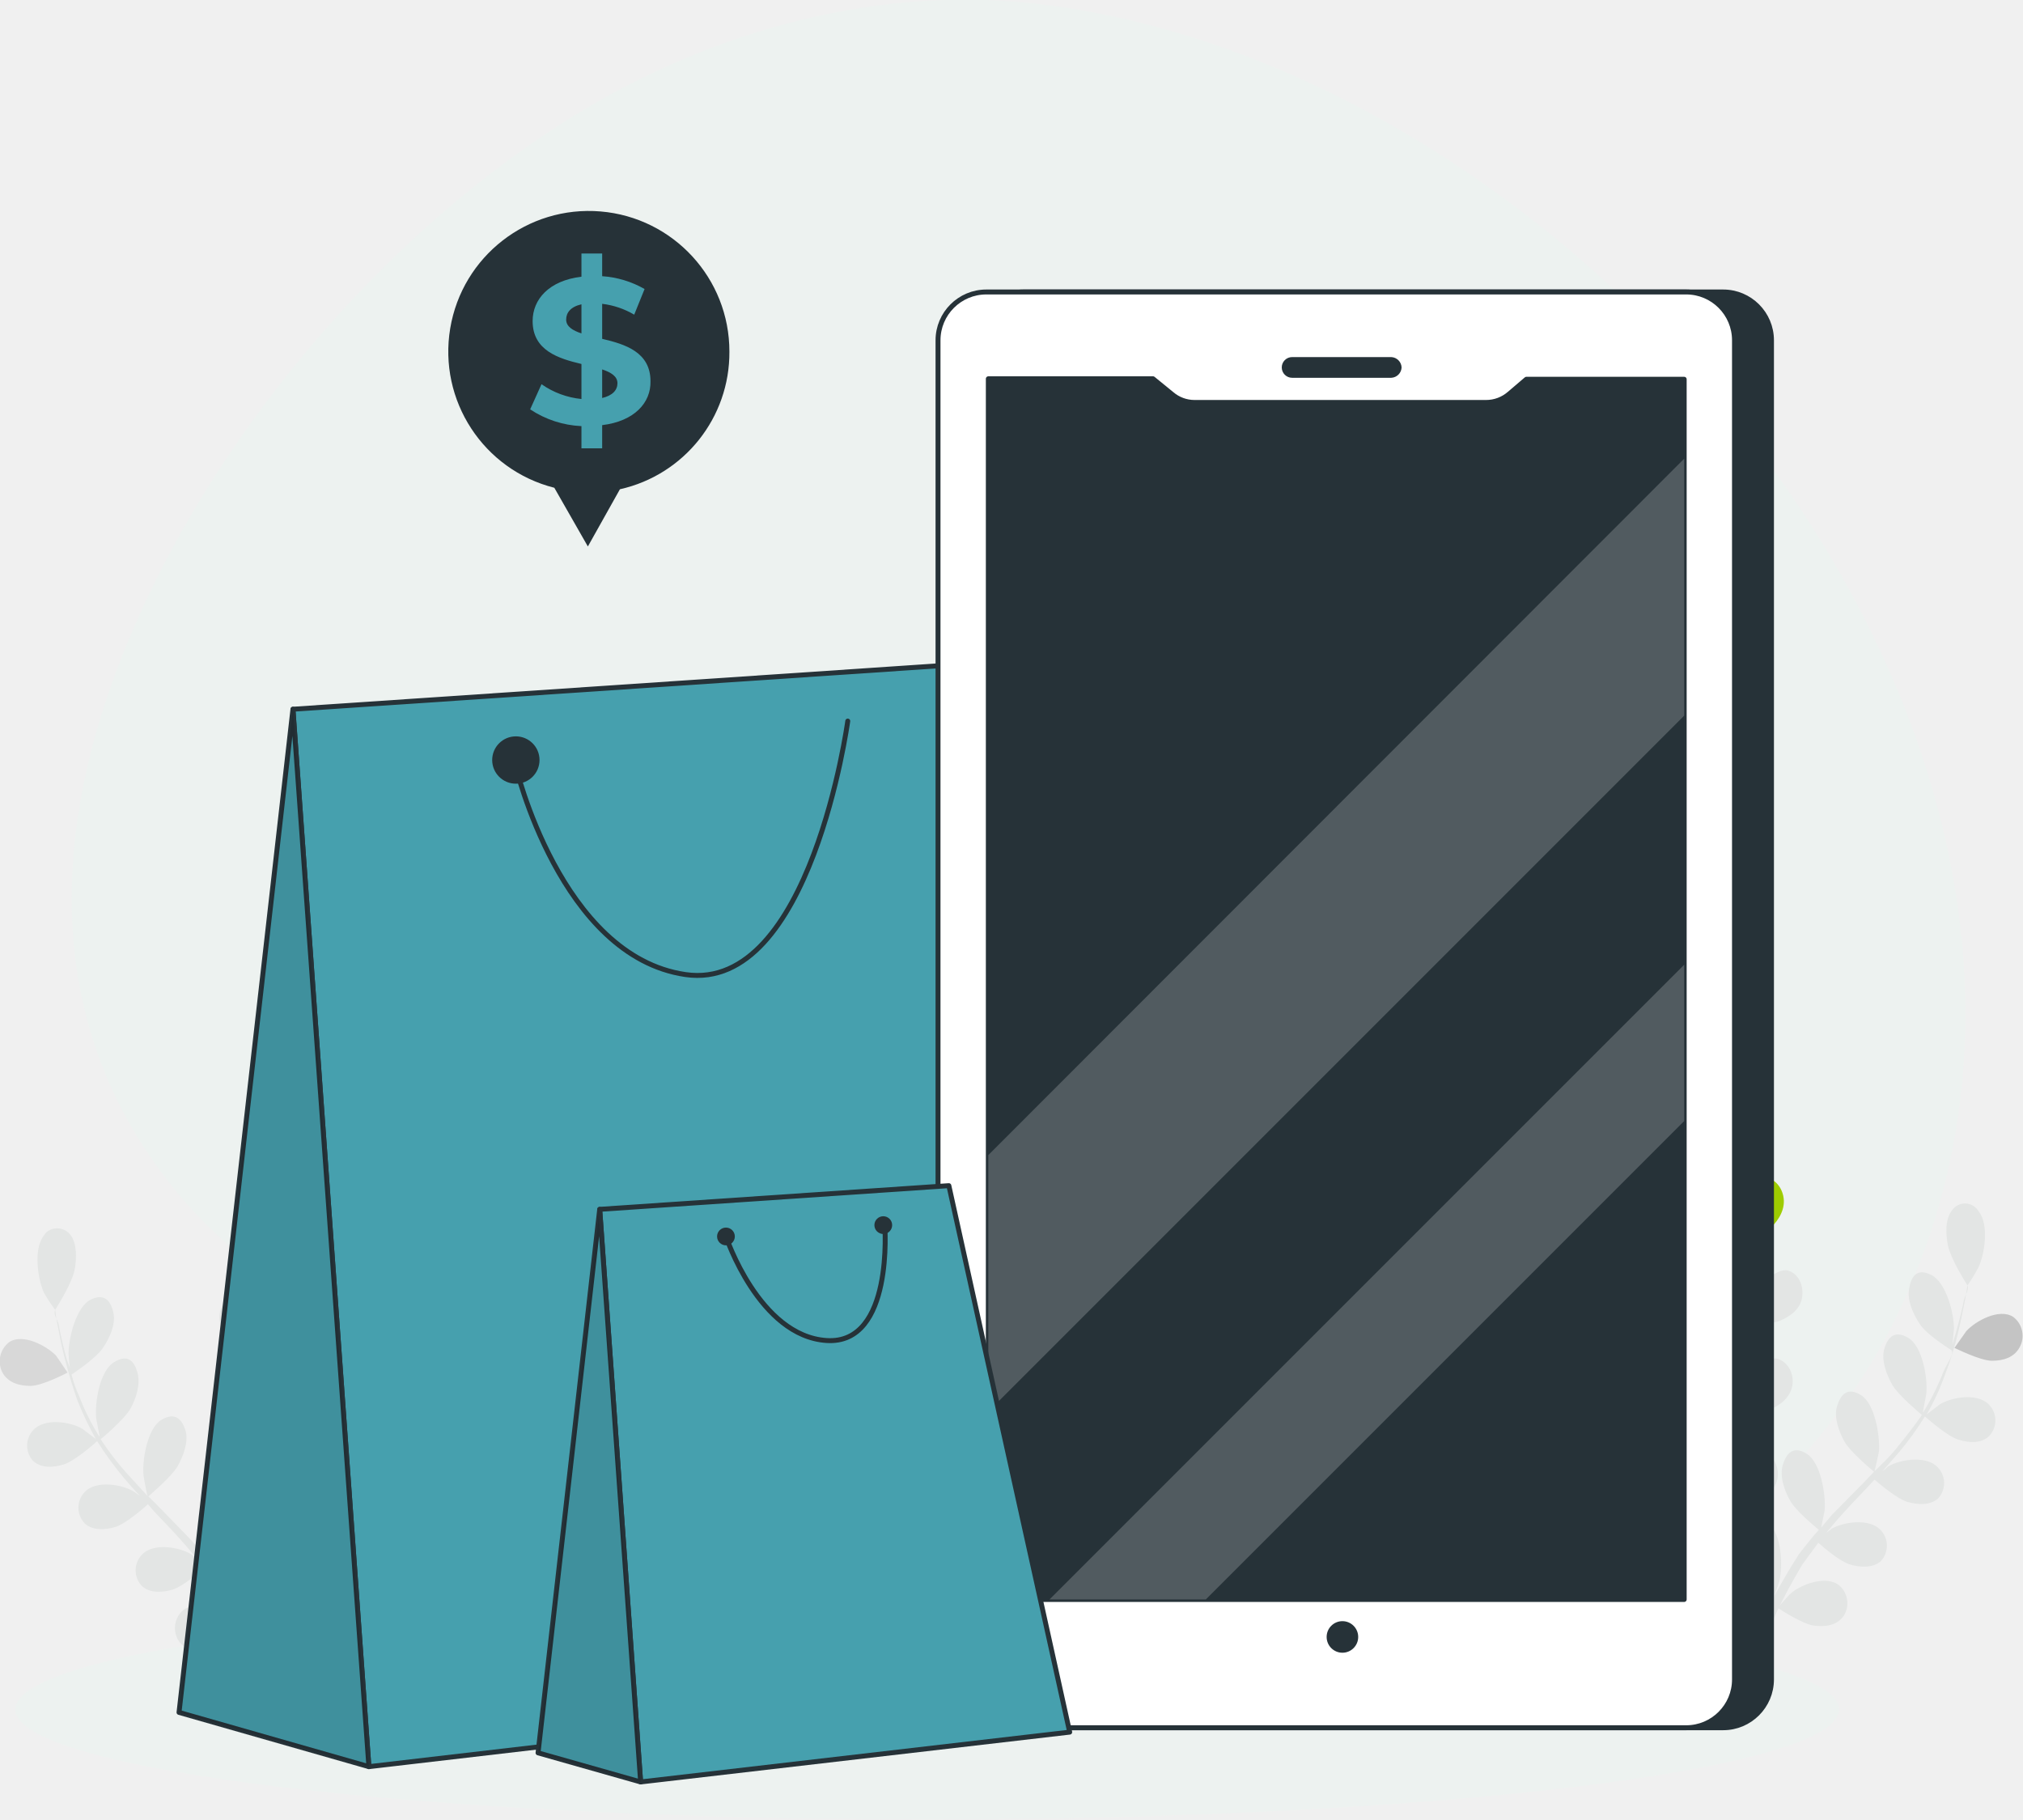
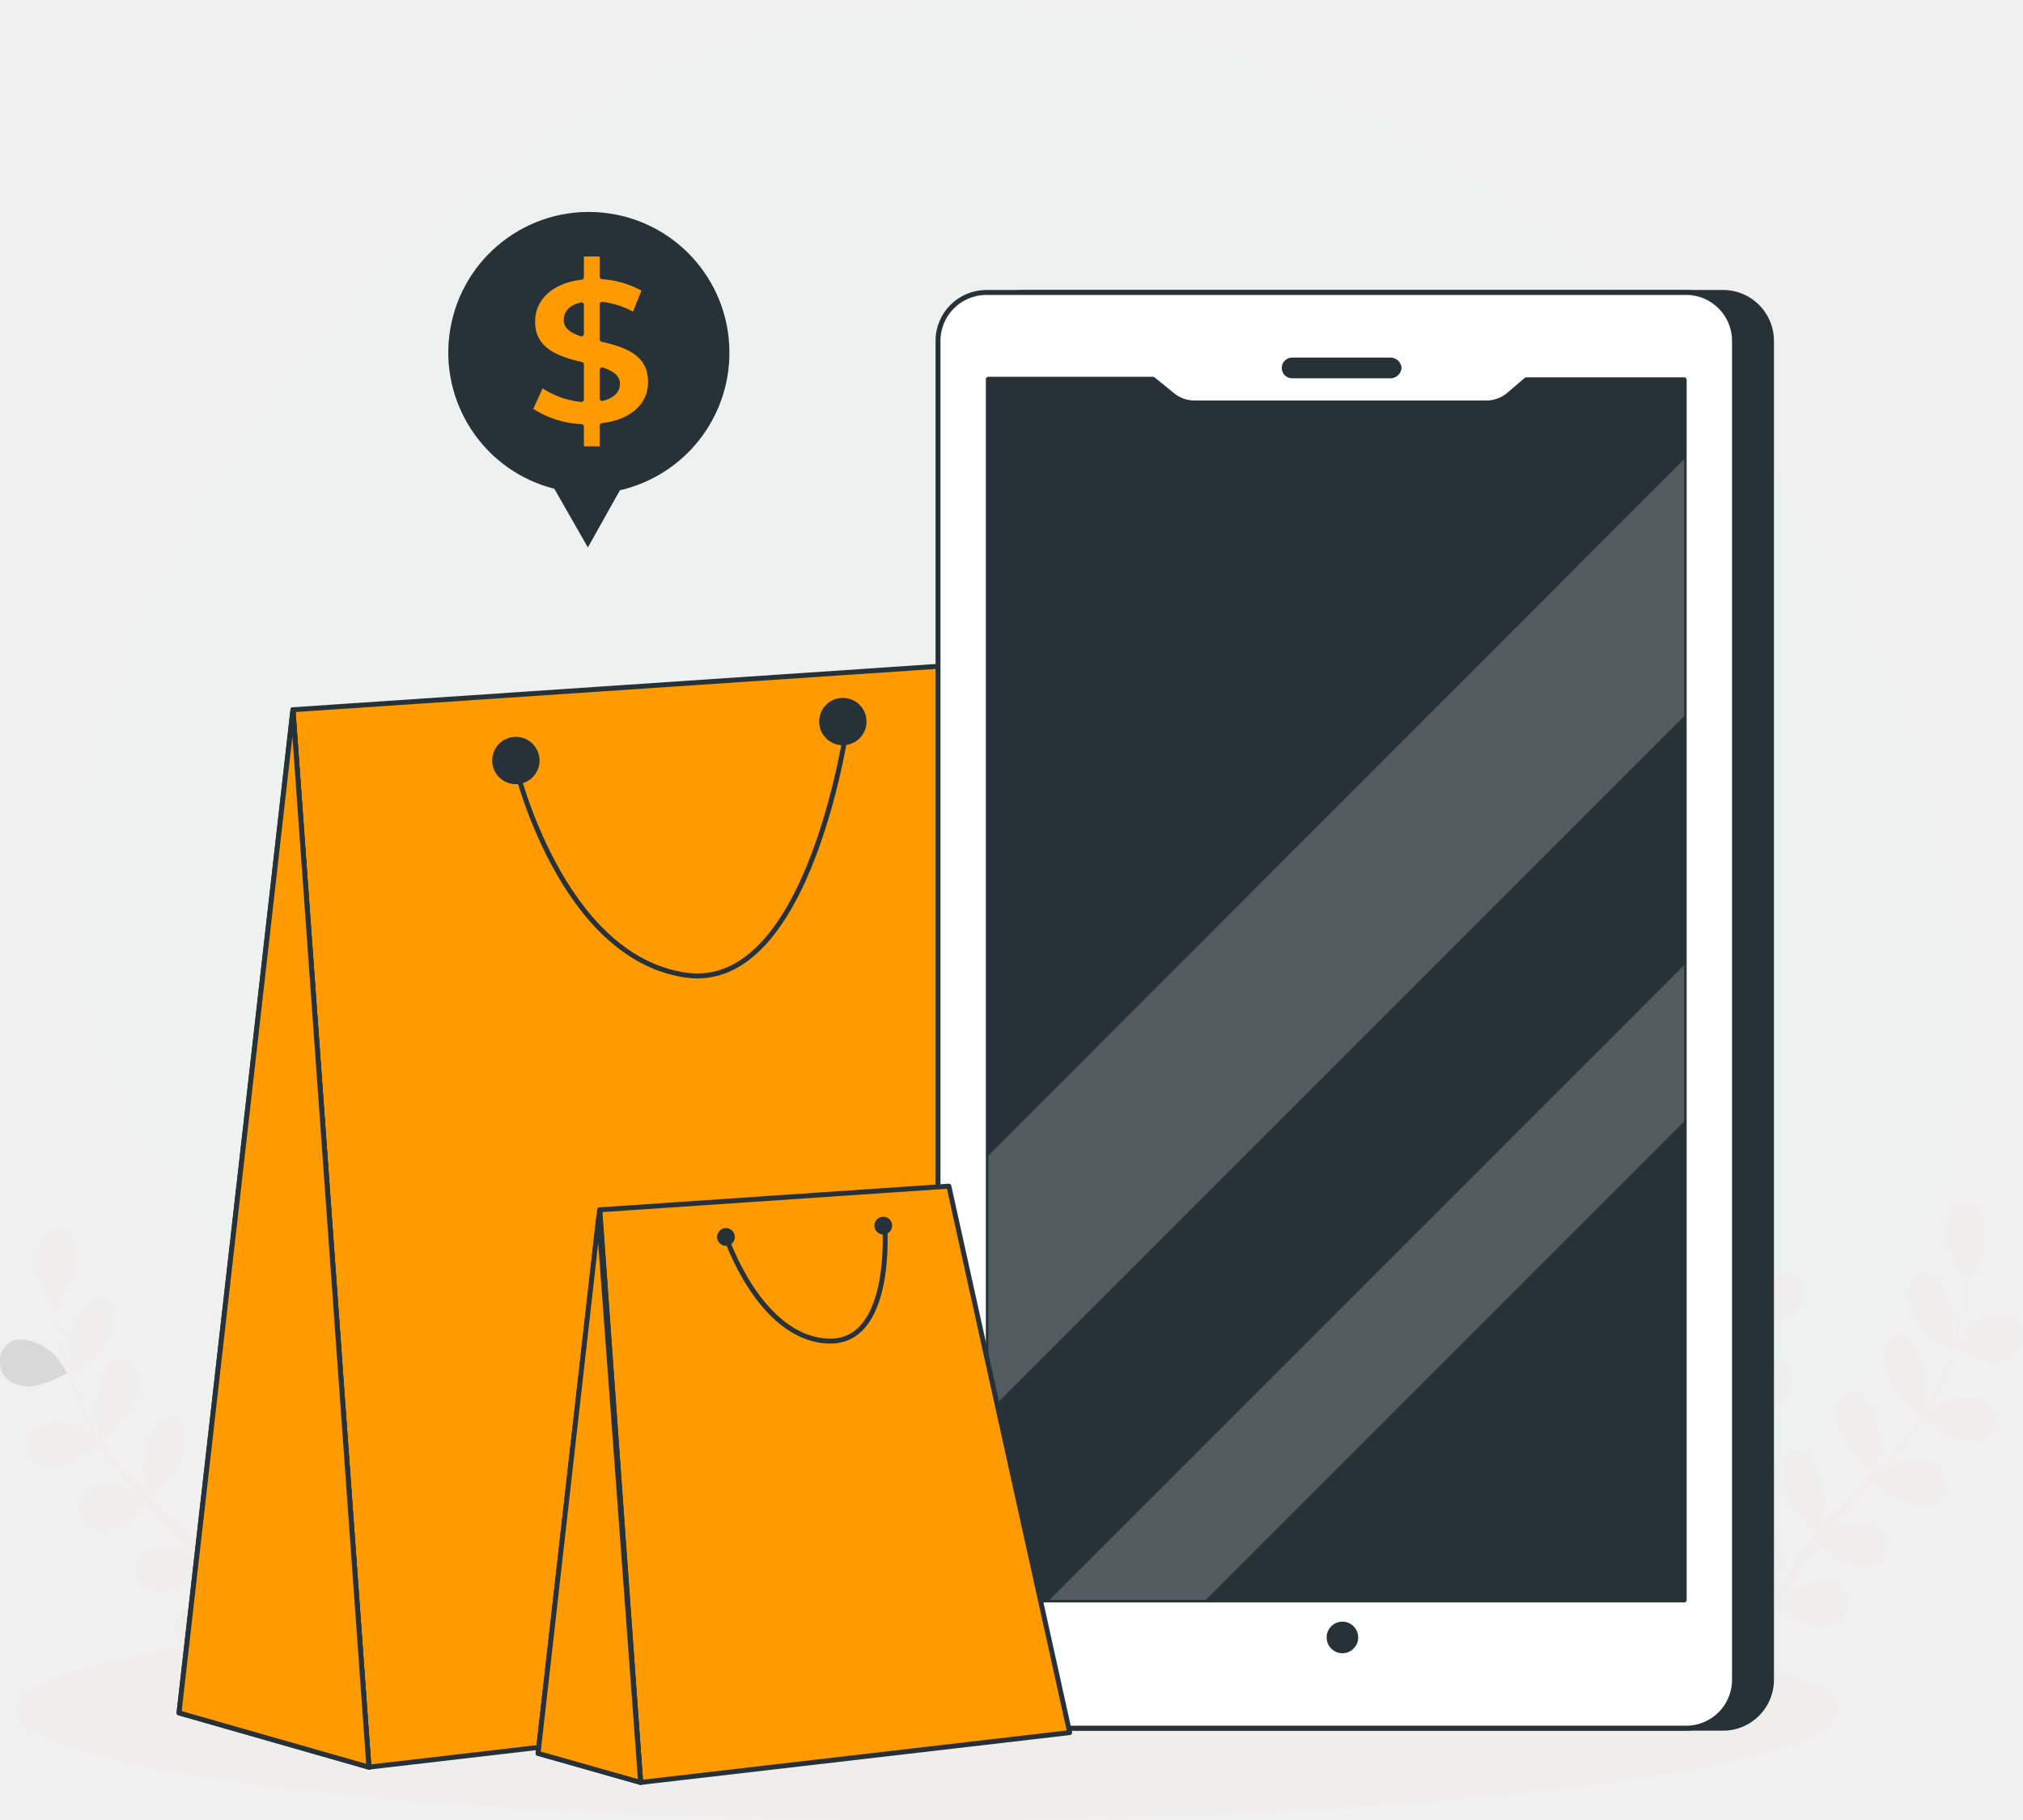
- <svg xmlns="http://www.w3.org/2000/svg" viewBox="0 0 410.2 368.9">
+ <svg xmlns="http://www.w3.org/2000/svg" id="Layer_1" data-name="Layer 1" viewBox="0 0 410.2 369">
  <defs>
-     <style>.cls-1{fill:#edf2f0;}.cls-2{fill:#c6ff00;}.cls-3{fill:#e3e5e4;}.cls-4{fill:#c4c4c4;}.cls-14,.cls-5{opacity:0.2;}.cls-6{fill:#d8d8d8;}.cls-12,.cls-7{fill:#263238;}.cls-8,.cls-9{fill:#46a0ae;}.cls-11,.cls-12,.cls-13,.cls-9{stroke:#263238;stroke-linecap:round;stroke-linejoin:round;}.cls-10{opacity:0.1;}.cls-11{fill:none;}.cls-13,.cls-14{fill:#fff;}</style>
+     <style>.cls-1{fill:#edf2f0;}.cls-2{fill:#efeeed;}.cls-3{fill:#c6ff00;}.cls-4{fill:#d8d8d8;}.cls-12,.cls-5{opacity:0.2;isolation:isolate;}.cls-10,.cls-6{fill:#263238;}.cls-7{fill:#ff9a00;}.cls-10,.cls-11,.cls-7,.cls-8,.cls-9{stroke:#263238;stroke-linecap:round;stroke-linejoin:round;}.cls-8{fill:#46a0ae;}.cls-9{fill:none;}.cls-11,.cls-12{fill:#fff;}</style>
  </defs>
  <g id="Background_Simple" data-name="Background Simple">
    <g id="background-simple--inject-1">
-       <path class="cls-1" d="M74.4,206.6c-12.2,33.6-12.9,69,9.2,99.3,32,43.9,86.5,42.7,128.8,56.5,22.1,7.2,35.9,26.9,55,38.9,59.2,37.2,141.7-9.3,168.8-66C490.3,222.4,374.6,82.2,261,69.6c-33.5-3.7-68,6.4-96.1,24.6C125.7,119.4,90.3,162.6,74.4,206.6Z" transform="translate(-51.4 -68.9)" />
+       <path class="cls-1" d="M23,137.7c-12.2,33.6-12.9,69,9.2,99.3,32,43.9,86.5,42.7,128.8,56.5,22.1,7.2,35.9,26.9,55,38.9,59.2,37.2,141.7-9.3,168.8-66C438.9,153.5,323.2,13.3,209.6.7c-33.5-3.7-68,6.4-96.1,24.6C74.3,50.5,38.9,93.7,23,137.7Z" transform="translate(0 0.1)" />
    </g>
  </g>
  <g id="Shape">
-     <ellipse class="cls-1" cx="188" cy="346.6" rx="184.9" ry="22.3" />
+     <ellipse class="cls-2" cx="188" cy="346.7" rx="184.9" ry="22.3" />
    <g id="Plants--inject-125">
-       <path class="cls-2" d="M409.9,318.3c1.6-1.3,3.3-3.5,3.2-6s-1.9-4.7-4.1-4.6-5.5,5.5-6,8.6c0,.3-.2,4.5-.2,4.5S408.1,319.9,409.9,318.3Z" transform="translate(-51.4 -68.9)" />
-       <path class="cls-3" d="M412,395c.5.3,4.9,3.2,7.2,3.5s4.6,0,6-1.9a4.8,4.8,0,0,0-.8-6.2c-2.6-2.2-7.7-.3-9.8,1.5-.2.1-1.6,1.7-2.3,2.5l1.3-2.5c.6-1.2,1.4-2.5,2.1-3.8l1.1-1.9,1.3-1.8,2-2.7c1.1,1,4.4,3.8,6.4,4.4s4.7.8,6.3-.7a4.6,4.6,0,0,0,0-6.2c-2.3-2.6-7.7-1.7-10.1-.3,0,.1-.5.4-1,.8l2.1-2.5c2-2.3,4.2-4.6,6.4-6.9l1.3-1.4c.9.8,4.6,3.9,6.6,4.5s4.7.8,6.3-.7a4.6,4.6,0,0,0,0-6.2c-2.3-2.6-7.7-1.7-10.1-.3a9.4,9.4,0,0,1-1.2,1l3.4-3.9a59.7,59.7,0,0,0,5.2-7.2c.4.3,4.5,4,6.8,4.7s4.7.8,6.3-.8a4.6,4.6,0,0,0,0-6.2c-2.3-2.6-7.7-1.6-10-.2l-2.9,2.2h.1a50.7,50.7,0,0,0,3.8-8.2,72.4,72.4,0,0,0,2.5-7.9c.6-2.5,1.1-4.9,1.5-7s.4-2.1.5-3.1h0a37.9,37.9,0,0,0,2.2-3.6c1.3-2.6,2.3-8.8.1-11.5a3.2,3.2,0,0,0-5.4-.2c-1.4,1.8-1.3,4.8-.8,7.2s3.1,6.7,3.8,7.8-.4,2.1-.6,3.3-1,4.4-1.7,6.8l-.6,2.1c.1-1.3.3-3,.3-3.2,0-3.2-1.6-9.4-4.6-10.9s-4.1.4-4.5,2.8.8,5.1,2.2,7.2,5.4,4.6,6.3,5.2-1,3-1.6,4.6a49.8,49.8,0,0,1-4,8h-.1c.2-1.2.7-3.6.7-3.8.3-3.1-.8-9.5-3.6-11.2s-4.2-.2-4.9,2.1.4,5.3,1.6,7.4,5.8,5.9,6,6.1c-1.6,2.3-3.4,4.6-5.2,6.8s-2.9,3.1-4.4,4.6c.2-.8.9-3.9.9-4.1.2-3.1-.8-9.5-3.6-11.3s-4.2-.1-4.9,2.2.4,5.2,1.5,7.2,5.6,5.8,6,6.1l-2,2.1-6.6,6.7-2.1,2.5c.2-1.2.7-3.4.7-3.6.2-3.1-.8-9.5-3.6-11.3s-4.2-.1-4.9,2.2.3,5.2,1.5,7.3,4.8,5,5.8,5.9c-1.2,1.3-2.3,2.7-3.4,4.1s-.9,1.3-1.3,1.9l-1.2,1.9-2.2,3.8-1,1.8c.4-1.1,1.1-3,1.1-3.1.7-3,.5-9.4-2.1-11.6a4.1,4.1,0,0,0-1.1-.7,3.2,3.2,0,0,0-4.1,1.9l-.3.8a15.2,15.2,0,0,0-3.9,6.4c0,.2-.4,2.5-.5,3.7a30.3,30.3,0,0,1-.2-3.1c-.1-1.5-.2-3.1-.2-4.7v-4.8l.3-3.7c1.4.2,5.2.5,7.1-.2s4.1-2.4,4.6-4.7-.8-5-3-5.6-6.7,3.5-7.9,6.3c0,.1-.2.7-.4,1.4.1-1.2.2-2.4.4-3.6.5-3.4,1.1-6.8,1.7-10.3l.3-2.1c1.1.1,5.4.5,7.3-.2s4.1-2.3,4.6-4.7-.8-5-3-5.6-6.8,3.5-7.9,6.3a7.5,7.5,0,0,0-.5,1.6c.3-1.9.5-3.7.8-5.6a80.6,80.6,0,0,0,.6-9.8c.4,0,5.4.7,7.5-.2s4.1-2.3,4.5-4.7-.7-4.9-2.9-5.5-6.8,3.5-7.9,6.2c-.1.2-.9,2.9-1.2,3.8h0a54.1,54.1,0,0,0-.9-9.8c-.5-2.9-1.1-5.7-1.9-8.6s-1.4-5-2.1-7.1-.8-2.2-1.1-3.2h0v-4.5c-.2-3.2-2.4-9.3-5.4-10.4s-4.1.9-4.3,3.4,1.3,5.1,2.8,6.9,5.7,4,6.7,4.5.7,2.1,1.1,3.3,1.4,4.5,2,7.1c.2.8.3,1.5.5,2.2-.5-1.1-1.2-2.8-1.3-2.9-1.5-2.9-5.8-7.4-8.8-6.8s-3,3-2.2,5.4,3.1,4.1,5.2,5,6.4.7,7.4.6c.3,1.7.7,3.4.9,5.1a63.5,63.5,0,0,1,.8,9.7H404c-.4-1.2-1.2-3.6-1.2-3.8-1.3-2.9-5.2-7.9-8.2-7.7s-3.3,2.6-2.8,5,2.8,4.5,4.7,5.6,7.4,1.6,7.6,1.6a74.3,74.3,0,0,1-.7,9.4l-1.2,6.9c-.2-.8-1.2-4-1.3-4.2-1.3-3-5.2-8-8.2-7.8s-3.3,2.6-2.8,5.1,2.8,4.4,4.7,5.5,7.2,1.6,7.6,1.6l-.6,3.1c-.6,3.4-1.3,6.9-1.9,10.3-.2,1.1-.3,2.3-.5,3.5-.3-1.2-1.1-3.5-1.1-3.6-1.3-3-5.2-8-8.2-7.8s-3.4,2.6-2.8,5,2.8,4.5,4.7,5.6,6.1,1.5,7.3,1.5l-.6,5.9c0,.9-.1,1.7-.1,2.5v2.5c0,1.6.1,3.2.1,4.8s.1,1.5.1,2.3c-.2-1.3-.6-3.4-.6-3.5-.9-3.1-4.2-8.7-7.2-9s-3.7,1.9-3.5,4.4,2.2,4.8,4,6.2,6.8,2.7,7.4,2.9c0,1.9.2,3.7.3,5.4.3,4.9.7,9.1,1.1,12.2h2.1c-.5-3.1-1-7.3-1.4-12.2-.1-1.5-.3-3.2-.4-4.9.6,0,5-.2,7.1-1.3a42.3,42.3,0,0,0,3.4,4c-.9,1.5-1.6,3-2.4,4.4-1.9,3.9-3.5,7.3-4.7,10h2.4c1-2.5,2.3-5.5,4-8.8Z" transform="translate(-51.4 -68.9)" />
-       <path class="cls-4" d="M460.9,342.1a4.8,4.8,0,0,0-1.3-6.2c-2.8-1.8-7.6.8-9.5,2.9l-2.4,3.4c.1,0,5.2,2.6,7.6,2.6S459.8,344.1,460.9,342.1Z" transform="translate(-51.4 -68.9)" />
-       <path class="cls-5" d="M409.9,318.3c1.6-1.3,3.3-3.5,3.2-6s-1.9-4.7-4.1-4.6-5.5,5.5-6,8.6c0,.3-.2,4.5-.2,4.5S408.1,319.9,409.9,318.3Z" transform="translate(-51.4 -68.9)" />
+       <path class="cls-2" d="M360.6,326.1c.5.3,4.9,3.2,7.2,3.5s4.6,0,6-1.9a4.8,4.8,0,0,0-.8-6.2c-2.6-2.2-7.7-.3-9.8,1.5-.2.1-1.6,1.7-2.3,2.5l1.3-2.5c.6-1.2,1.4-2.5,2.1-3.8l1.1-1.9,1.3-1.8,2-2.7c1.1,1,4.4,3.8,6.4,4.4s4.7.8,6.3-.7a4.6,4.6,0,0,0,0-6.2c-2.3-2.6-7.7-1.7-10.1-.3,0,.1-.5.4-1,.8l2.1-2.5c2-2.3,4.2-4.6,6.4-6.9l1.3-1.4c.9.8,4.6,3.9,6.6,4.5s4.7.8,6.3-.7a4.6,4.6,0,0,0,0-6.2c-2.3-2.6-7.7-1.7-10.1-.3l-1.2,1,3.4-3.9a73,73,0,0,0,5.2-7.2c.4.3,4.5,4,6.8,4.7s4.7.8,6.3-.8a4.6,4.6,0,0,0,0-6.2c-2.3-2.6-7.7-1.6-10-.2l-2.9,2.2h.1a50.7,50.7,0,0,0,3.8-8.2,72.4,72.4,0,0,0,2.5-7.9c.6-2.5,1.1-4.9,1.5-7a25.2,25.2,0,0,0,.5-3.1h0c.8-1.2,1.5-2.4,2.2-3.6s2.3-8.8.1-11.5a3.2,3.2,0,0,0-4.4-1.1,2.9,2.9,0,0,0-1,.9c-1.4,1.8-1.3,4.8-.8,7.2s3.1,6.7,3.8,7.8-.4,2.1-.6,3.3-1,4.4-1.7,6.8l-.6,2.1c.1-1.3.3-3,.3-3.2,0-3.2-1.6-9.4-4.6-10.9s-4.1.4-4.5,2.8.8,5.1,2.2,7.2,5.4,4.6,6.3,5.2-1,3-1.6,4.6a46,46,0,0,1-4,8h-.1c.2-1.2.7-3.6.7-3.8.3-3.1-.8-9.5-3.6-11.2s-4.2-.2-4.9,2.1.4,5.3,1.6,7.4,5.8,5.9,6,6.1c-1.6,2.3-3.4,4.6-5.2,6.8a50.3,50.3,0,0,1-4.4,4.6c.2-.8.9-3.9.9-4.1.2-3.1-.8-9.5-3.6-11.3s-4.2-.1-4.9,2.2.4,5.2,1.5,7.2,5.6,5.8,6,6.1l-2,2.1-6.6,6.7-2.1,2.5c.2-1.2.7-3.4.7-3.6.2-3.1-.8-9.5-3.6-11.3s-4.2-.1-4.9,2.2.3,5.2,1.5,7.3,4.8,5,5.8,5.9c-1.2,1.3-2.3,2.7-3.4,4.1a12.4,12.4,0,0,0-1.3,1.9l-1.2,1.9-2.2,3.8-1,1.8,1.1-3.1c.7-3,.5-9.4-2.1-11.6a4.1,4.1,0,0,0-1.1-.7,3.1,3.1,0,0,0-4.1,1.9l-.3.8a15.2,15.2,0,0,0-3.9,6.4c0,.2-.4,2.5-.5,3.7-.1-1-.2-2.1-.2-3.1s-.2-3.1-.2-4.7v-4.8l.3-3.7c1.4.2,5.2.5,7.1-.2s4.1-2.4,4.6-4.7-.8-5-3-5.6-6.7,3.5-7.9,6.3l-.4,1.4c.1-1.2.2-2.4.4-3.6.5-3.4,1.1-6.8,1.7-10.3l.3-2.1c1.1.1,5.4.5,7.3-.2s4.1-2.3,4.6-4.7-.8-5-3-5.6-6.8,3.5-7.9,6.3a7.5,7.5,0,0,0-.5,1.6c.3-1.9.5-3.7.8-5.6a80.6,80.6,0,0,0,.6-9.8c.4,0,5.4.7,7.5-.2s4.1-2.3,4.5-4.7-.7-4.9-2.9-5.5-6.8,3.5-7.9,6.2c-.1.2-.9,2.9-1.2,3.8h0a53.3,53.3,0,0,0-.9-9.8c-.5-2.9-1.1-5.7-1.9-8.6s-1.4-5-2.1-7.1-.8-2.2-1.1-3.2h0v-4.5c-.2-3.2-2.4-9.3-5.4-10.4s-4.1.9-4.3,3.4,1.3,5.1,2.8,6.9,5.7,4,6.7,4.5.7,2.1,1.1,3.3,1.4,4.5,2,7.1c.2.8.3,1.5.5,2.2-.5-1.1-1.2-2.8-1.3-2.9-1.5-2.9-5.8-7.4-8.8-6.8s-3,3-2.2,5.4,3.1,4.1,5.2,5,6.4.7,7.4.6c.3,1.7.7,3.4.9,5.1a63.5,63.5,0,0,1,.8,9.7h-.2c-.4-1.2-1.2-3.6-1.2-3.8-1.3-2.9-5.2-7.9-8.2-7.7s-3.3,2.6-2.8,5,2.8,4.5,4.7,5.6,7.4,1.6,7.6,1.6a74.3,74.3,0,0,1-.7,9.4l-1.2,6.9c-.2-.8-1.2-4-1.3-4.2-1.3-3-5.2-8-8.2-7.8s-3.3,2.6-2.8,5.1,2.8,4.4,4.7,5.5,7.2,1.6,7.6,1.6l-.6,3.1c-.6,3.4-1.3,6.9-1.9,10.3-.2,1.1-.3,2.3-.5,3.5-.3-1.2-1.1-3.5-1.1-3.6-1.3-3-5.2-8-8.2-7.8s-3.4,2.6-2.8,5,2.8,4.5,4.7,5.6,6.1,1.5,7.3,1.5l-.6,5.9c0,.9-.1,1.7-.1,2.5v2.5c0,1.6.1,3.2.1,4.8s.1,1.5.1,2.3c-.2-1.3-.6-3.4-.6-3.5-.9-3.1-4.2-8.7-7.2-9s-3.7,1.9-3.5,4.4,2.2,4.8,4,6.2,6.8,2.7,7.4,2.9c0,1.9.2,3.7.3,5.4.3,4.9.7,9.1,1.1,12.2h2.1c-.5-3.1-1-7.3-1.4-12.2-.1-1.5-.3-3.2-.4-4.9.6,0,5-.2,7.1-1.3a42.3,42.3,0,0,0,3.4,4c-.9,1.5-1.6,3-2.4,4.4-1.9,3.9-3.5,7.3-4.7,10h2.4c1-2.5,2.3-5.5,4-8.8Z" transform="translate(0 0.1)" />
+       <path class="cls-2" d="M409.5,273.2a4.8,4.8,0,0,0-1.3-6.2c-2.8-1.8-7.6.8-9.5,2.9l-2.4,3.4c.1,0,5.2,2.6,7.6,2.6S408.4,275.2,409.5,273.2Z" transform="translate(0 0.1)" />
    </g>
-     <g id="Plants--inject-125-2" data-name="Plants--inject-125">
-       <path class="cls-2" d="M102.9,323.4a7.9,7.9,0,0,1-3.1-6c.1-2.5,1.8-4.8,4-4.7s5.6,5.6,6,8.7a36.2,36.2,0,0,1,.2,4.5S104.8,325,102.9,323.4Z" transform="translate(-51.4 -68.9)" />
-       <path class="cls-3" d="M100.9,400c-.6.4-4.9,3.2-7.2,3.5s-4.7,0-6-1.8a4.8,4.8,0,0,1,.8-6.3c2.6-2.1,7.7-.2,9.8,1.6l2.3,2.5L99.3,397l-2.1-3.8L96,391.3l-1.2-1.8-2-2.7c-1.1,1-4.4,3.8-6.4,4.4s-4.7.8-6.3-.8a4.6,4.6,0,0,1,0-6.2c2.3-2.6,7.7-1.6,10-.2l1.1.8-2.1-2.5c-2-2.3-4.2-4.6-6.4-6.9l-1.3-1.5c-1,.9-4.6,4-6.6,4.6s-4.7.8-6.3-.8a4.6,4.6,0,0,1,0-6.2c2.3-2.6,7.7-1.6,10-.2l1.3.9c-1.2-1.2-2.3-2.5-3.4-3.8a64.8,64.8,0,0,1-5.3-7.3c-.3.3-4.5,4-6.7,4.7s-4.7.8-6.3-.7a4.6,4.6,0,0,1,0-6.2c2.3-2.6,7.7-1.7,10-.3l2.9,2.2h-.1a68.1,68.1,0,0,1-3.9-8.2c-.9-2.6-1.7-5.3-2.4-8s-1.1-4.8-1.5-6.9-.4-2.2-.5-3.2h0a35.4,35.4,0,0,1-2.3-3.5c-1.2-2.7-2.2-8.8,0-11.6a2.7,2.7,0,0,1,.7-.8,3.4,3.4,0,0,1,4.7.7c1.3,1.7,1.3,4.8.8,7.2s-3.1,6.7-3.8,7.8.4,2,.6,3.2.9,4.4,1.6,6.9c.2.7.5,1.3.7,2-.2-1.2-.3-3-.3-3.1,0-3.2,1.6-9.5,4.5-10.9s4.1.4,4.6,2.7-.8,5.2-2.2,7.2-5.4,4.7-6.3,5.3a26.9,26.9,0,0,0,1.6,4.5,46,46,0,0,0,4,8h.1c-.2-1.1-.7-3.5-.7-3.7-.3-3.1.7-9.5,3.6-11.3s4.2-.1,4.8,2.2-.3,5.2-1.5,7.3-5.8,6-6,6.1a58.2,58.2,0,0,0,5.2,6.8l4.3,4.7c-.2-.8-.8-3.9-.8-4.2-.3-3.1.8-9.5,3.6-11.2s4.2-.1,4.9,2.1-.4,5.2-1.6,7.3-5.6,5.8-5.9,6.1l2,2,6.6,6.8,2.1,2.4c-.2-1.2-.7-3.3-.7-3.5-.3-3.1.8-9.5,3.6-11.3s4.2-.1,4.9,2.1-.4,5.2-1.6,7.3-4.7,5.1-5.7,5.9q1.8,2.1,3.3,4.2a12.7,12.7,0,0,1,1.3,1.9l1.2,1.9c.8,1.3,1.6,2.5,2.2,3.7l1.1,1.9a24.3,24.3,0,0,1-1.1-3.2c-.7-2.9-.5-9.4,2.1-11.6a2.1,2.1,0,0,1,1-.6,3.3,3.3,0,0,1,4.2,1.9,1.9,1.9,0,0,1,.2.8,13.3,13.3,0,0,1,3.9,6.4,28.1,28.1,0,0,1,.6,3.7c.1-1,.1-2,.2-3.1s.1-3.1.2-4.7v-2.4c0-.9-.1-1.7-.1-2.5a21.9,21.9,0,0,0-.3-3.6c-1.3.1-5.2.5-7.1-.2s-4.1-2.4-4.5-4.7.7-5,2.9-5.6,6.8,3.5,8,6.2c0,.1.2.7.4,1.5-.1-1.2-.3-2.4-.4-3.6-.5-3.4-1.1-6.8-1.7-10.3a15.5,15.5,0,0,0-.4-2.1c-1.1.1-5.3.5-7.2-.2s-4.1-2.4-4.6-4.7.8-5,3-5.6,6.7,3.5,7.9,6.2c0,.1.3.9.5,1.7-.3-1.9-.6-3.8-.8-5.6a81.8,81.8,0,0,1-.6-9.8c-.4,0-5.4.6-7.5-.2s-4.1-2.4-4.6-4.7.8-5,3-5.6,6.8,3.5,7.9,6.3a32.9,32.9,0,0,1,1.1,3.8h0a63.8,63.8,0,0,1,1-9.8,82,82,0,0,1,1.8-8.6c.7-2.7,1.5-5.1,2.2-7.2l1.1-3.1H114v-4.6c.3-3.1,2.5-9.3,5.5-10.3s4,.9,4.3,3.3-1.3,5.1-2.9,7-5.6,3.9-6.6,4.5-.7,2-1.1,3.2-1.4,4.6-2,7.2a17.4,17.4,0,0,0-.5,2.2c.5-1.2,1.2-2.8,1.2-3,1.5-2.8,5.9-7.3,8.8-6.7s3.1,3,2.3,5.4-3.1,4.1-5.2,5-6.5.7-7.4.6a38.6,38.6,0,0,0-.9,5.1,62.4,62.4,0,0,0-.8,9.7h.2c.3-1.2,1.1-3.6,1.2-3.8,1.3-3,5.2-8,8.2-7.7s3.3,2.5,2.7,5-2.8,4.4-4.7,5.5-7.4,1.6-7.6,1.6c.1,3.2.4,6.3.8,9.4s.7,4.6,1.1,7c.3-.9,1.3-4.1,1.4-4.3,1.3-2.9,5.2-7.9,8.2-7.7s3.3,2.5,2.7,5-2.8,4.5-4.7,5.6-7.1,1.5-7.5,1.5.3,2.1.5,3.2c.7,3.4,1.4,6.8,1.9,10.2.2,1.2.4,2.4.5,3.6.4-1.3,1.1-3.5,1.2-3.7,1.3-2.9,5.2-8,8.2-7.7s3.3,2.5,2.7,5-2.8,4.5-4.7,5.6-6.1,1.4-7.3,1.5a59,59,0,0,1,.6,5.9,20.9,20.9,0,0,1,.1,2.5v2.4c0,1.7,0,3.3-.1,4.8s-.1,1.6-.1,2.3c.3-1.3.6-3.3.7-3.5.9-3.1,4.1-8.6,7.2-8.9s3.7,1.8,3.4,4.4-2.2,4.8-4,6.2-6.7,2.7-7.3,2.8l-.3,5.5c-.3,4.8-.8,9-1.1,12.1h-2.1c.5-3,.9-7.2,1.4-12.1.1-1.6.2-3.2.4-4.9-.6,0-5.1-.3-7.1-1.4a43.5,43.5,0,0,1-3.4,4.1l2.3,4.4c2,3.9,3.6,7.3,4.7,9.9h-2.3c-1.1-2.4-2.4-5.4-4-8.7C102.1,402.6,101.4,401.2,100.9,400Z" transform="translate(-51.4 -68.9)" />
-       <path class="cls-6" d="M51.9,347.2a4.9,4.9,0,0,1,1.4-6.2c2.8-1.8,7.6.8,9.5,2.8l2.3,3.4s-5.1,2.7-7.5,2.7S53,349.2,51.9,347.2Z" transform="translate(-51.4 -68.9)" />
-       <path class="cls-5" d="M102.9,323.4a7.9,7.9,0,0,1-3.1-6c.1-2.5,1.8-4.8,4-4.7s5.6,5.6,6,8.7a36.2,36.2,0,0,1,.2,4.5S104.8,325,102.9,323.4Z" transform="translate(-51.4 -68.9)" />
+     <g id="Plants--inject-125-2">
+       <path class="cls-3" d="M51.5,254.5a7.8,7.8,0,0,1-3.1-6c.1-2.5,1.8-4.8,4-4.7s5.6,5.6,6,8.7a33.9,33.9,0,0,1,.2,4.5S53.4,256.1,51.5,254.5Z" transform="translate(0 0.1)" />
+       <path class="cls-2" d="M49.5,331.1c-.6.4-4.9,3.2-7.2,3.5s-4.7,0-6-1.8a4.8,4.8,0,0,1,.8-6.3c2.6-2.1,7.7-.2,9.8,1.6l2.3,2.5-1.3-2.5-2.1-3.8-1.2-1.9-1.2-1.8-2-2.7c-1.1,1-4.4,3.8-6.4,4.4s-4.7.8-6.3-.8a4.6,4.6,0,0,1,0-6.2c2.3-2.6,7.7-1.6,10-.2l1.1.8-2.1-2.5c-2-2.3-4.2-4.6-6.4-6.9L30,305c-1,.9-4.6,4-6.6,4.6s-4.7.8-6.3-.8a4.6,4.6,0,0,1,0-6.2c2.3-2.6,7.7-1.6,10-.2l1.3.9c-1.2-1.2-2.3-2.5-3.4-3.8a64.8,64.8,0,0,1-5.3-7.3c-.3.3-4.5,4-6.7,4.7s-4.7.8-6.3-.7a4.6,4.6,0,0,1,0-6.2c2.3-2.6,7.7-1.7,10-.3l2.9,2.2h-.1a61.6,61.6,0,0,1-3.9-8.2c-.9-2.6-1.7-5.3-2.4-8s-1.1-4.8-1.5-6.9a25.7,25.7,0,0,1-.5-3.2h0c-.8-1.1-1.6-2.3-2.3-3.5-1.2-2.7-2.2-8.8,0-11.6a2.7,2.7,0,0,1,.7-.8,3.4,3.4,0,0,1,4.7.7c1.3,1.7,1.3,4.8.8,7.2s-3.1,6.7-3.8,7.8.4,2,.6,3.2.9,4.4,1.6,6.9c.2.7.5,1.3.7,2-.2-1.2-.3-3-.3-3.1,0-3.2,1.6-9.5,4.5-10.9s4.1.4,4.6,2.7-.8,5.2-2.2,7.2-5.4,4.7-6.3,5.3a24.1,24.1,0,0,0,1.6,4.5,46,46,0,0,0,4,8h.1c-.2-1.1-.7-3.5-.7-3.7-.3-3.1.7-9.5,3.6-11.3s4.2-.1,4.8,2.2-.3,5.2-1.5,7.3-5.8,6-6,6.1a58.2,58.2,0,0,0,5.2,6.8l4.3,4.7c-.2-.8-.8-3.9-.8-4.2-.3-3.1.8-9.5,3.6-11.2s4.2-.1,4.9,2.1-.4,5.2-1.6,7.3-5.6,5.8-5.9,6.1l2,2,6.6,6.8,2.1,2.4c-.2-1.2-.7-3.3-.7-3.5-.3-3.1.8-9.5,3.6-11.3s4.2-.1,4.9,2.1-.4,5.2-1.6,7.3-4.7,5.1-5.7,5.9q1.8,2.1,3.3,4.2a12.7,12.7,0,0,1,1.3,1.9l1.2,1.9c.8,1.3,1.6,2.5,2.2,3.7l1.1,1.9a30.1,30.1,0,0,1-1.1-3.2c-.7-2.9-.5-9.4,2.1-11.6a2.1,2.1,0,0,1,1-.6,3.3,3.3,0,0,1,4.2,1.9,1.9,1.9,0,0,1,.2.8,13.3,13.3,0,0,1,3.9,6.4,23.8,23.8,0,0,1,.6,3.7c.1-1,.1-2,.2-3.1s.1-3.1.2-4.7v-2.4c0-.9-.1-1.7-.1-2.5a21.9,21.9,0,0,0-.3-3.6c-1.3.1-5.2.5-7.1-.2s-4.1-2.4-4.5-4.7.7-5,2.9-5.6,6.8,3.5,8,6.2c0,.1.2.7.4,1.5-.1-1.2-.3-2.4-.4-3.6-.5-3.4-1.1-6.8-1.7-10.3a15.5,15.5,0,0,0-.4-2.1c-1.1.1-5.3.5-7.2-.2s-4.1-2.4-4.6-4.7.8-5,3-5.6,6.7,3.5,7.9,6.2c0,.1.3.9.5,1.7-.3-1.9-.6-3.8-.8-5.6a80.6,80.6,0,0,1-.6-9.8c-.4,0-5.4.6-7.5-.2a7,7,0,0,1-4.6-4.7c-.5-2.3.8-5,3-5.6s6.8,3.5,7.9,6.3c.4,1.2.8,2.5,1.1,3.8h0a63.8,63.8,0,0,1,1-9.8,62.5,62.5,0,0,1,1.8-8.6c.7-2.7,1.5-5.1,2.2-7.2l1.1-3.1h-.1v-4.6c.3-3.1,2.5-9.3,5.5-10.3s4,.9,4.3,3.3-1.3,5.1-2.9,7-5.6,3.9-6.6,4.5-.7,2-1.1,3.2-1.4,4.6-2,7.2a17.4,17.4,0,0,0-.5,2.2c.5-1.2,1.2-2.8,1.2-3,1.5-2.8,5.9-7.3,8.8-6.7s3.1,3,2.3,5.4-3.1,4.1-5.2,5-6.5.7-7.4.6a45.4,45.4,0,0,0-.9,5.1,63.5,63.5,0,0,0-.8,9.7h.2c.3-1.2,1.1-3.6,1.2-3.8,1.3-3,5.2-8,8.2-7.7s3.3,2.5,2.7,5-2.8,4.4-4.7,5.5-7.4,1.6-7.6,1.6c.1,3.2.4,6.3.8,9.4s.7,4.6,1.1,7c.3-.9,1.3-4.1,1.4-4.3,1.3-2.9,5.2-7.9,8.2-7.7s3.3,2.5,2.7,5-2.8,4.5-4.7,5.6-7.1,1.5-7.5,1.5.3,2.1.5,3.2c.7,3.4,1.4,6.8,1.9,10.2.2,1.2.4,2.4.5,3.6.4-1.3,1.1-3.5,1.2-3.7,1.3-2.9,5.2-8,8.2-7.7s3.3,2.5,2.7,5-2.8,4.5-4.7,5.6-6.1,1.4-7.3,1.5a59,59,0,0,1,.6,5.9,20.9,20.9,0,0,1,.1,2.5v2.4c0,1.7,0,3.3-.1,4.8s-.1,1.6-.1,2.3c.3-1.3.6-3.3.7-3.5.9-3.1,4.1-8.6,7.2-8.9s3.7,1.8,3.4,4.4-2.2,4.8-4,6.2-6.7,2.7-7.3,2.8l-.3,5.5c-.3,4.8-.8,9-1.1,12.1H59.3c.5-3,.9-7.2,1.4-12.1.1-1.6.2-3.2.4-4.9-.6,0-5.1-.3-7.1-1.4a43.5,43.5,0,0,1-3.4,4.1l2.3,4.4c2,3.9,3.6,7.3,4.7,9.9H55.3c-1.1-2.4-2.4-5.4-4-8.7Z" transform="translate(0 0.1)" />
+       <path class="cls-4" d="M.5,278.3a4.9,4.9,0,0,1,1.4-6.2c2.8-1.8,7.6.8,9.5,2.8l2.3,3.4S8.6,281,6.2,281,1.6,280.3.5,278.3Z" transform="translate(0 0.1)" />
+       <path class="cls-5" d="M51.5,254.5a7.8,7.8,0,0,1-3.1-6c.1-2.5,1.8-4.8,4-4.7s5.6,5.6,6,8.7a33.9,33.9,0,0,1,.2,4.5S53.4,256.1,51.5,254.5Z" transform="translate(0 0.1)" />
    </g>
  </g>
  <g id="Bag_2" data-name="Bag 2">
-     <path class="cls-7" d="M199.3,140.2a28.5,28.5,0,1,0-35.5,27.6l6.8,11.9,6.5-11.6A28.4,28.4,0,0,0,199.3,140.2Z" transform="translate(-51.4 -68.9)" />
-     <path class="cls-8" d="M173.5,155.1v4.7h-4.2v-4.5a20.4,20.4,0,0,1-10.4-3.4l2.3-5.1a17,17,0,0,0,8.1,3v-7.1c-4.6-1.1-9.9-2.7-9.9-8.7,0-4.4,3.3-8.2,9.9-9v-4.7h4.2v4.6a20,20,0,0,1,8.6,2.6l-2.1,5.2a16.7,16.7,0,0,0-6.5-2.2v7.1c4.7,1.1,9.8,2.7,9.8,8.6C183.4,150.5,180.1,154.3,173.5,155.1Zm-4.2-18.6v-5.9c-2.2.5-3.1,1.7-3.1,3.1s1.3,2.2,3.1,2.8Zm7.3,10.1c0-1.4-1.3-2.2-3.1-2.8v5.8c2.1-.5,3.1-1.6,3.1-3Z" transform="translate(-51.4 -68.9)" />
+     <path class="cls-6" d="M147.9,71.3A28.5,28.5,0,1,0,112.4,99l6.8,11.9,6.5-11.6A28.6,28.6,0,0,0,147.9,71.3Z" transform="translate(0 0.1)" />
+     <path class="cls-7" d="M122.1,86.2v4.7h-4.2V86.4A20.4,20.4,0,0,1,107.5,83l2.3-5.1a17,17,0,0,0,8.1,3V73.8c-4.6-1.1-9.9-2.7-9.9-8.7,0-4.4,3.3-8.2,9.9-9V51.4h4.2V56a20,20,0,0,1,8.6,2.6l-2.1,5.2a16.7,16.7,0,0,0-6.5-2.2v7.1c4.7,1.1,9.8,2.7,9.8,8.6C132,81.6,128.7,85.4,122.1,86.2Zm-4.2-18.6V61.7c-2.2.5-3.1,1.7-3.1,3.1s1.3,2.2,3.1,2.8Zm7.3,10.1c0-1.4-1.3-2.2-3.1-2.8v5.8C124.2,80.2,125.2,79.1,125.2,77.7Z" transform="translate(0 0.1)" />
    <g id="character-2--inject-1">
-       <polygon class="cls-9" points="59.4 143.8 74.8 358.2 235.3 339.5 190.2 135 59.4 143.8" />
-       <polygon class="cls-9" points="59.4 143.8 36.3 347.2 74.8 358.2 59.4 143.8" />
+       <polygon class="cls-7" points="59.4 143.9 74.8 358.3 235.3 339.6 190.2 135.1 59.4 143.9" />
+       <polygon class="cls-8" points="59.4 143.9 36.3 347.3 74.8 358.3 59.4 143.9" />
    </g>
-     <polygon class="cls-10" points="74.8 358.2 59.4 143.8 36.3 347.2 74.8 358.2" />
-     <path class="cls-11" d="M155.9,224s9.1,38.8,34.5,42.5,32.9-51.4,32.9-51.4" transform="translate(-51.4 -68.9)" />
-     <circle class="cls-7" cx="104.6" cy="154.1" r="4.8" />
+     <polygon class="cls-7" points="74.8 358.3 59.4 143.9 36.3 347.3 74.8 358.3" />
+     <path class="cls-9" d="M104.5,155.1s9.1,38.8,34.5,42.5,32.9-51.4,32.9-51.4" transform="translate(0 0.1)" />
+     <circle class="cls-6" cx="104.6" cy="154.2" r="4.8" />
+     <circle class="cls-6" cx="170.9" cy="146.3" r="4.8" />
  </g>
  <g id="Phone">
    <g id="Device--inject-1">
-       <rect class="cls-12" x="197.7" y="59.2" width="161.5" height="291.11" rx="9.8" />
-       <rect class="cls-13" x="190.2" y="59.2" width="161.5" height="291.11" rx="9.8" />
-       <path class="cls-7" d="M333.5,145.5H313.4a2.1,2.1,0,0,1-2.1-2.1h0a2.1,2.1,0,0,1,2.1-2.1h20.1a2.2,2.2,0,0,1,2.1,2.1h0a2.2,2.2,0,0,1-2.1,2.1Z" transform="translate(-51.4 -68.9)" />
-       <path class="cls-7" d="M392.9,145.8V393.2H251.8V145.7h33.4l3.8,3.1a7.1,7.1,0,0,0,4.6,1.7h59.1a7.2,7.2,0,0,0,4.8-1.8l3.4-2.9Z" transform="translate(-51.4 -68.9)" />
-       <path class="cls-11" d="M392.9,393.2H251.8V145.7h33.4l3.8,3.1a7.1,7.1,0,0,0,4.6,1.7h59.1a7.2,7.2,0,0,0,4.8-1.8l3.4-2.9h32Z" transform="translate(-51.4 -68.9)" />
-       <path class="cls-7" d="M326.8,400.8a3.2,3.2,0,1,0-3.2,3.2h0a3.2,3.2,0,0,0,3.2-3.2Z" transform="translate(-51.4 -68.9)" />
+       <path class="cls-10" d="M207.5,59.2H349.4a9.8,9.8,0,0,1,9.8,9.8V340.5a9.8,9.8,0,0,1-9.8,9.8H207.5a9.8,9.8,0,0,1-9.8-9.8V69A9.8,9.8,0,0,1,207.5,59.2Z" transform="translate(0 0.1)" />
+       <path class="cls-11" d="M200,59.2H341.9a9.8,9.8,0,0,1,9.8,9.8V340.5a9.8,9.8,0,0,1-9.8,9.8H200a9.8,9.8,0,0,1-9.8-9.8V69A9.8,9.8,0,0,1,200,59.2Z" transform="translate(0 0.1)" />
+       <path class="cls-6" d="M282.1,76.6H262a2.1,2.1,0,0,1-2.1-2.1h0a2.1,2.1,0,0,1,2.1-2.1h20.1a2.3,2.3,0,0,1,2.1,2.1h0A2.3,2.3,0,0,1,282.1,76.6Z" transform="translate(0 0.1)" />
+       <path class="cls-6" d="M341.5,76.9V324.3H200.4V76.8h33.4l3.8,3.1a7.1,7.1,0,0,0,4.6,1.7h59.1a7,7,0,0,0,4.8-1.8l3.4-2.9Z" transform="translate(0 0.1)" />
+       <path class="cls-9" d="M341.5,324.3H200.4V76.8h33.4l3.8,3.1a7.1,7.1,0,0,0,4.6,1.7h59.1a7,7,0,0,0,4.8-1.8l3.4-2.9h32V324.3Z" transform="translate(0 0.1)" />
+       <path class="cls-6" d="M275.4,331.9a3.2,3.2,0,1,0-3.2,3.2h0a3.2,3.2,0,0,0,3.2-3.2Z" transform="translate(0 0.1)" />
    </g>
-     <polygon class="cls-14" points="341.5 195.6 341.5 227.3 244.5 324.3 212.8 324.3 341.5 195.6" />
-     <polygon class="cls-14" points="341.5 93 341.5 145.1 200.4 286.2 200.4 234.2 341.5 93" />
+     <polygon class="cls-12" points="341.5 195.7 341.5 227.4 244.5 324.4 212.8 324.4 341.5 195.7" />
+     <polygon class="cls-12" points="341.5 93.1 341.5 145.2 200.4 286.3 200.4 234.3 341.5 93.1" />
  </g>
  <g id="Bag_1" data-name="Bag 1">
-     <g id="character-2--inject-1-2" data-name="character-2--inject-1">
-       <polygon class="cls-9" points="121.6 245.2 129.9 361.3 216.9 351.2 192.4 240.4 121.6 245.2" />
-       <polygon class="cls-9" points="121.6 245.2 109.1 355.4 129.9 361.3 121.6 245.2" />
+     <g id="character-2--inject-1-2">
+       <polygon class="cls-7" points="121.6 245.3 129.9 361.4 216.9 351.3 192.4 240.5 121.6 245.3" />
+       <polygon class="cls-8" points="121.6 245.3 109.1 355.5 129.9 361.4 121.6 245.3" />
    </g>
-     <polygon class="cls-10" points="129.9 361.3 121.4 246.6 109.1 355.4 129.9 361.3" />
-     <path class="cls-11" d="M198.6,319.6s6.7,20.2,20.4,21.1,11.8-23.4,11.8-23.4" transform="translate(-51.4 -68.9)" />
-     <path class="cls-7" d="M200.4,319.6a1.8,1.8,0,0,1-1.8,1.8,1.8,1.8,0,0,1,0-3.6A1.8,1.8,0,0,1,200.4,319.6Z" transform="translate(-51.4 -68.9)" />
-     <path class="cls-7" d="M232.3,317.3a1.8,1.8,0,1,1-1.8-1.8A1.8,1.8,0,0,1,232.3,317.3Z" transform="translate(-51.4 -68.9)" />
+     <polygon class="cls-7" points="129.9 361.4 121.4 246.7 109.1 355.5 129.9 361.4" />
+     <path class="cls-9" d="M147.2,250.7s6.7,20.2,20.4,21.1,11.8-23.4,11.8-23.4" transform="translate(0 0.1)" />
+     <path class="cls-6" d="M149,250.7a1.8,1.8,0,1,1-1.8-1.8,1.8,1.8,0,0,1,1.8,1.8Z" transform="translate(0 0.1)" />
+     <path class="cls-6" d="M180.9,248.4a1.8,1.8,0,1,1-1.8-1.8h0A1.8,1.8,0,0,1,180.9,248.4Z" transform="translate(0 0.1)" />
  </g>
</svg>
